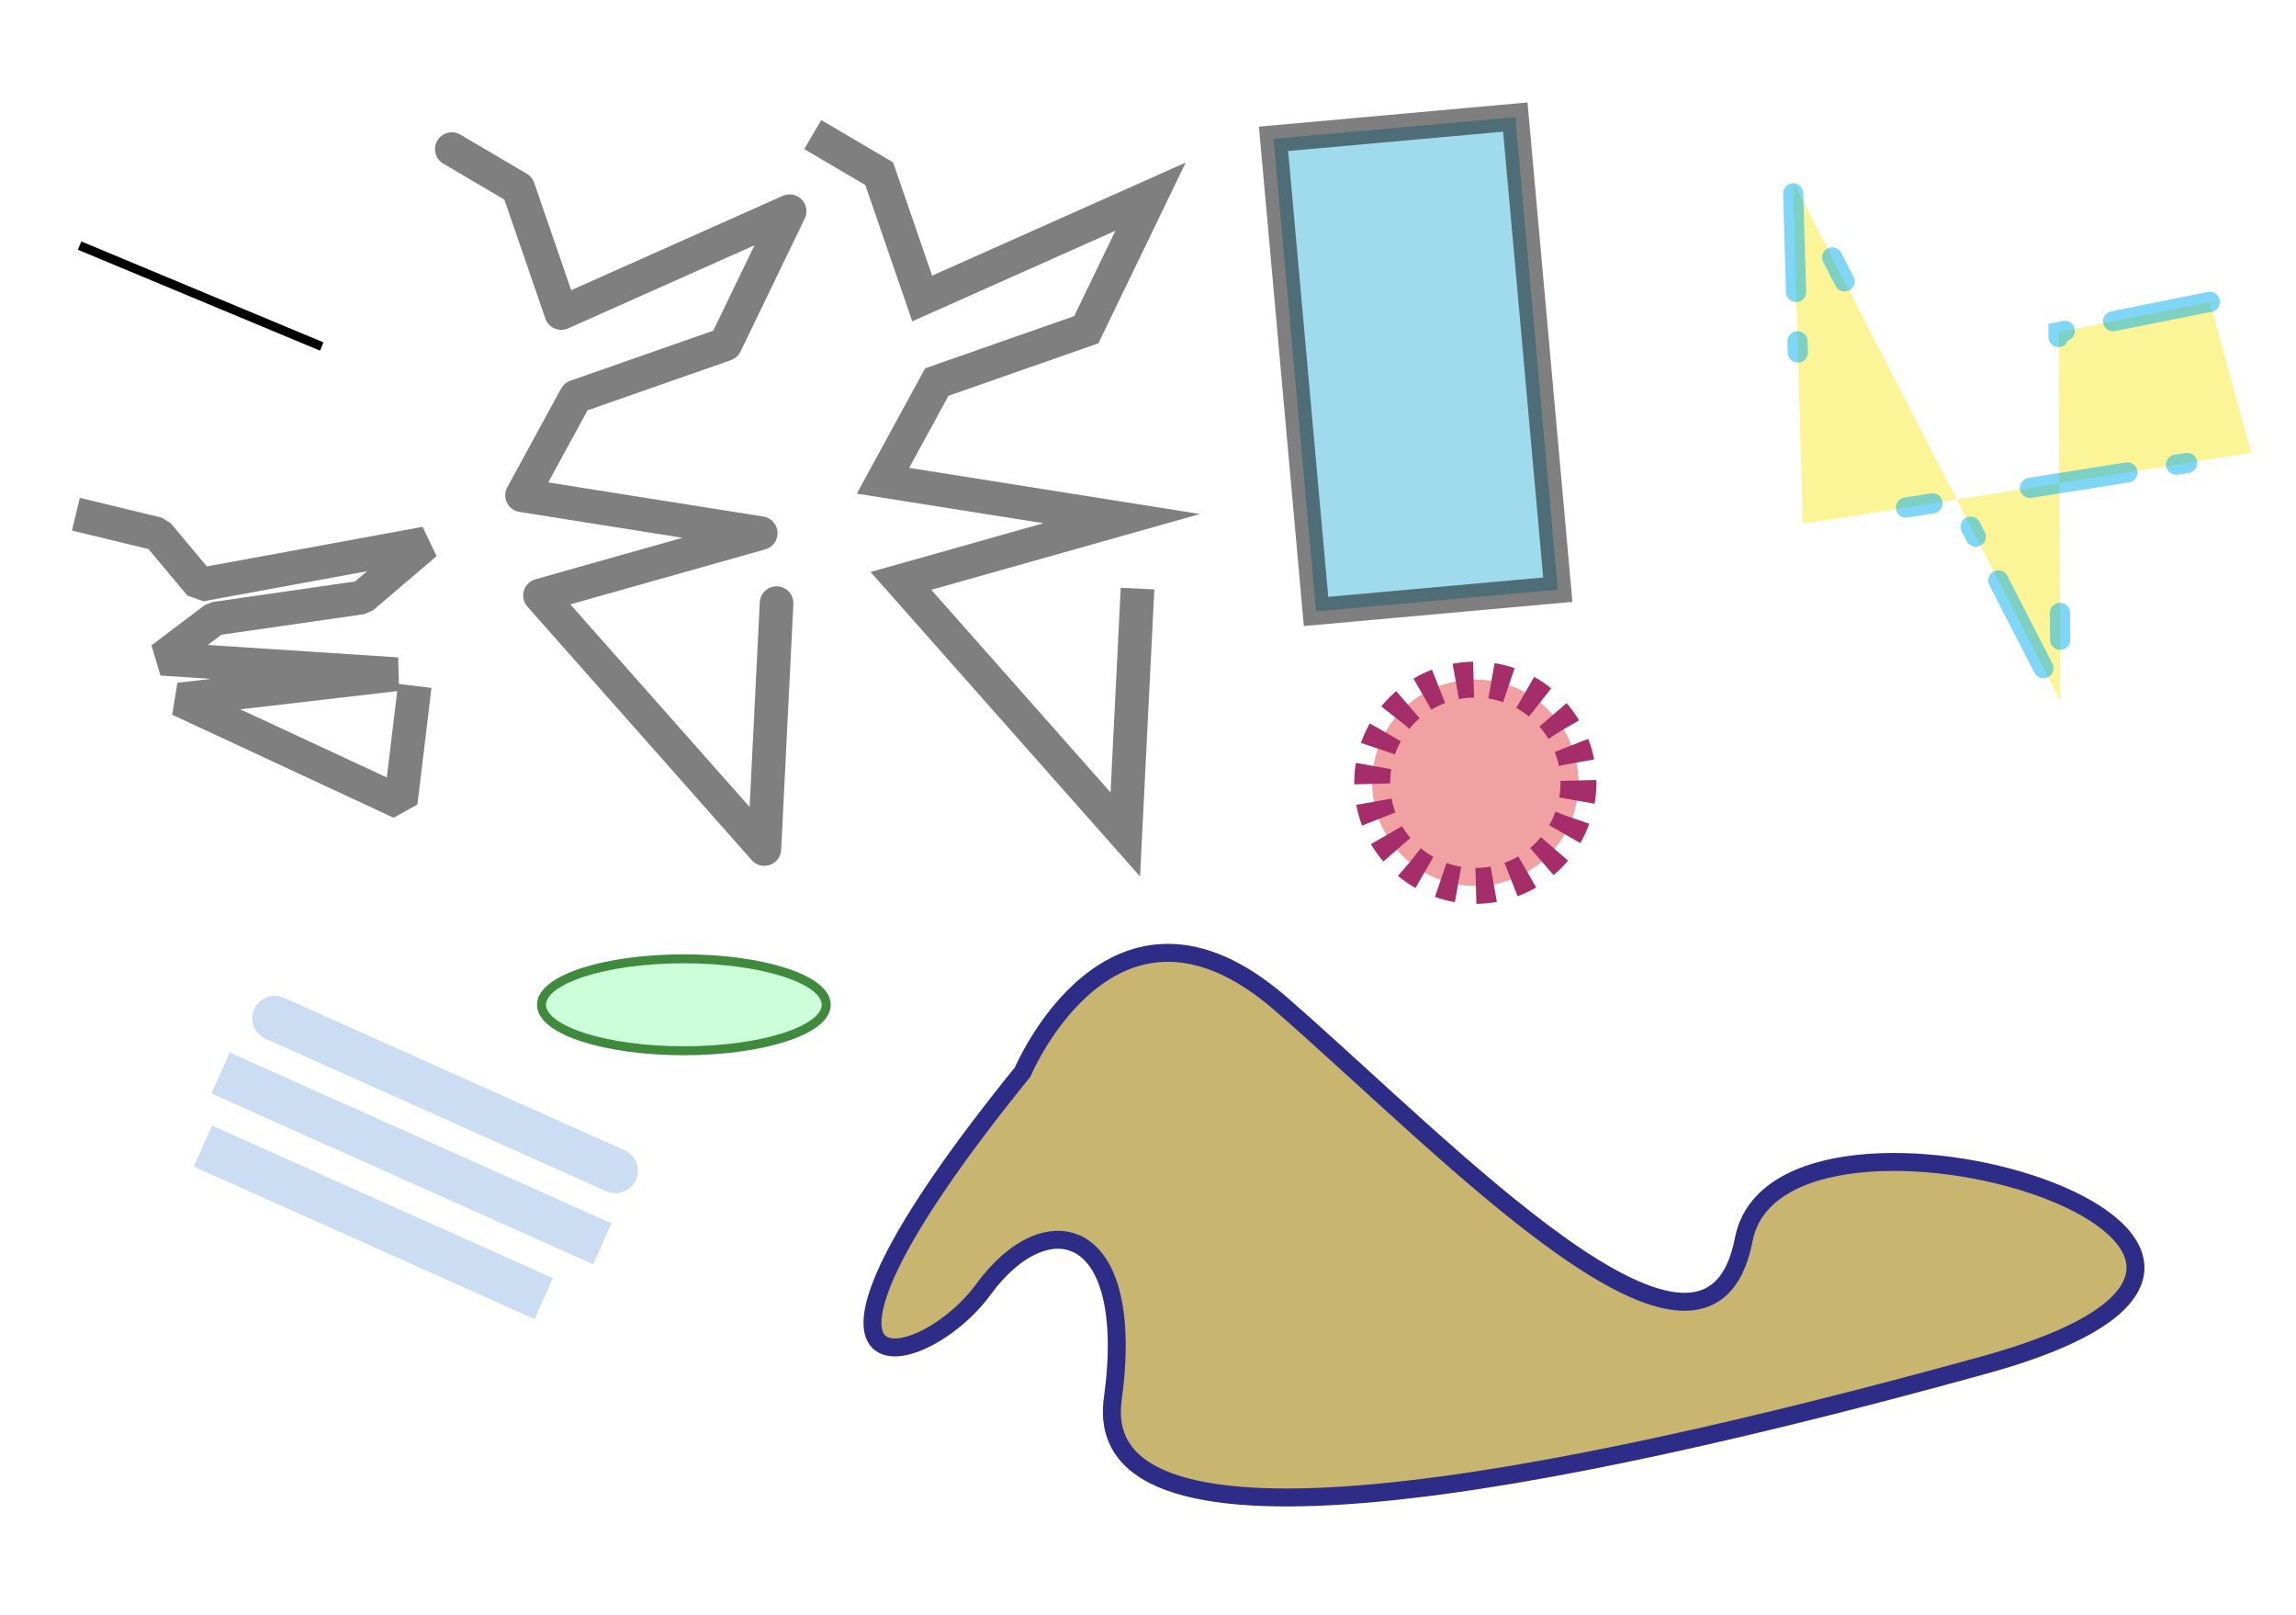
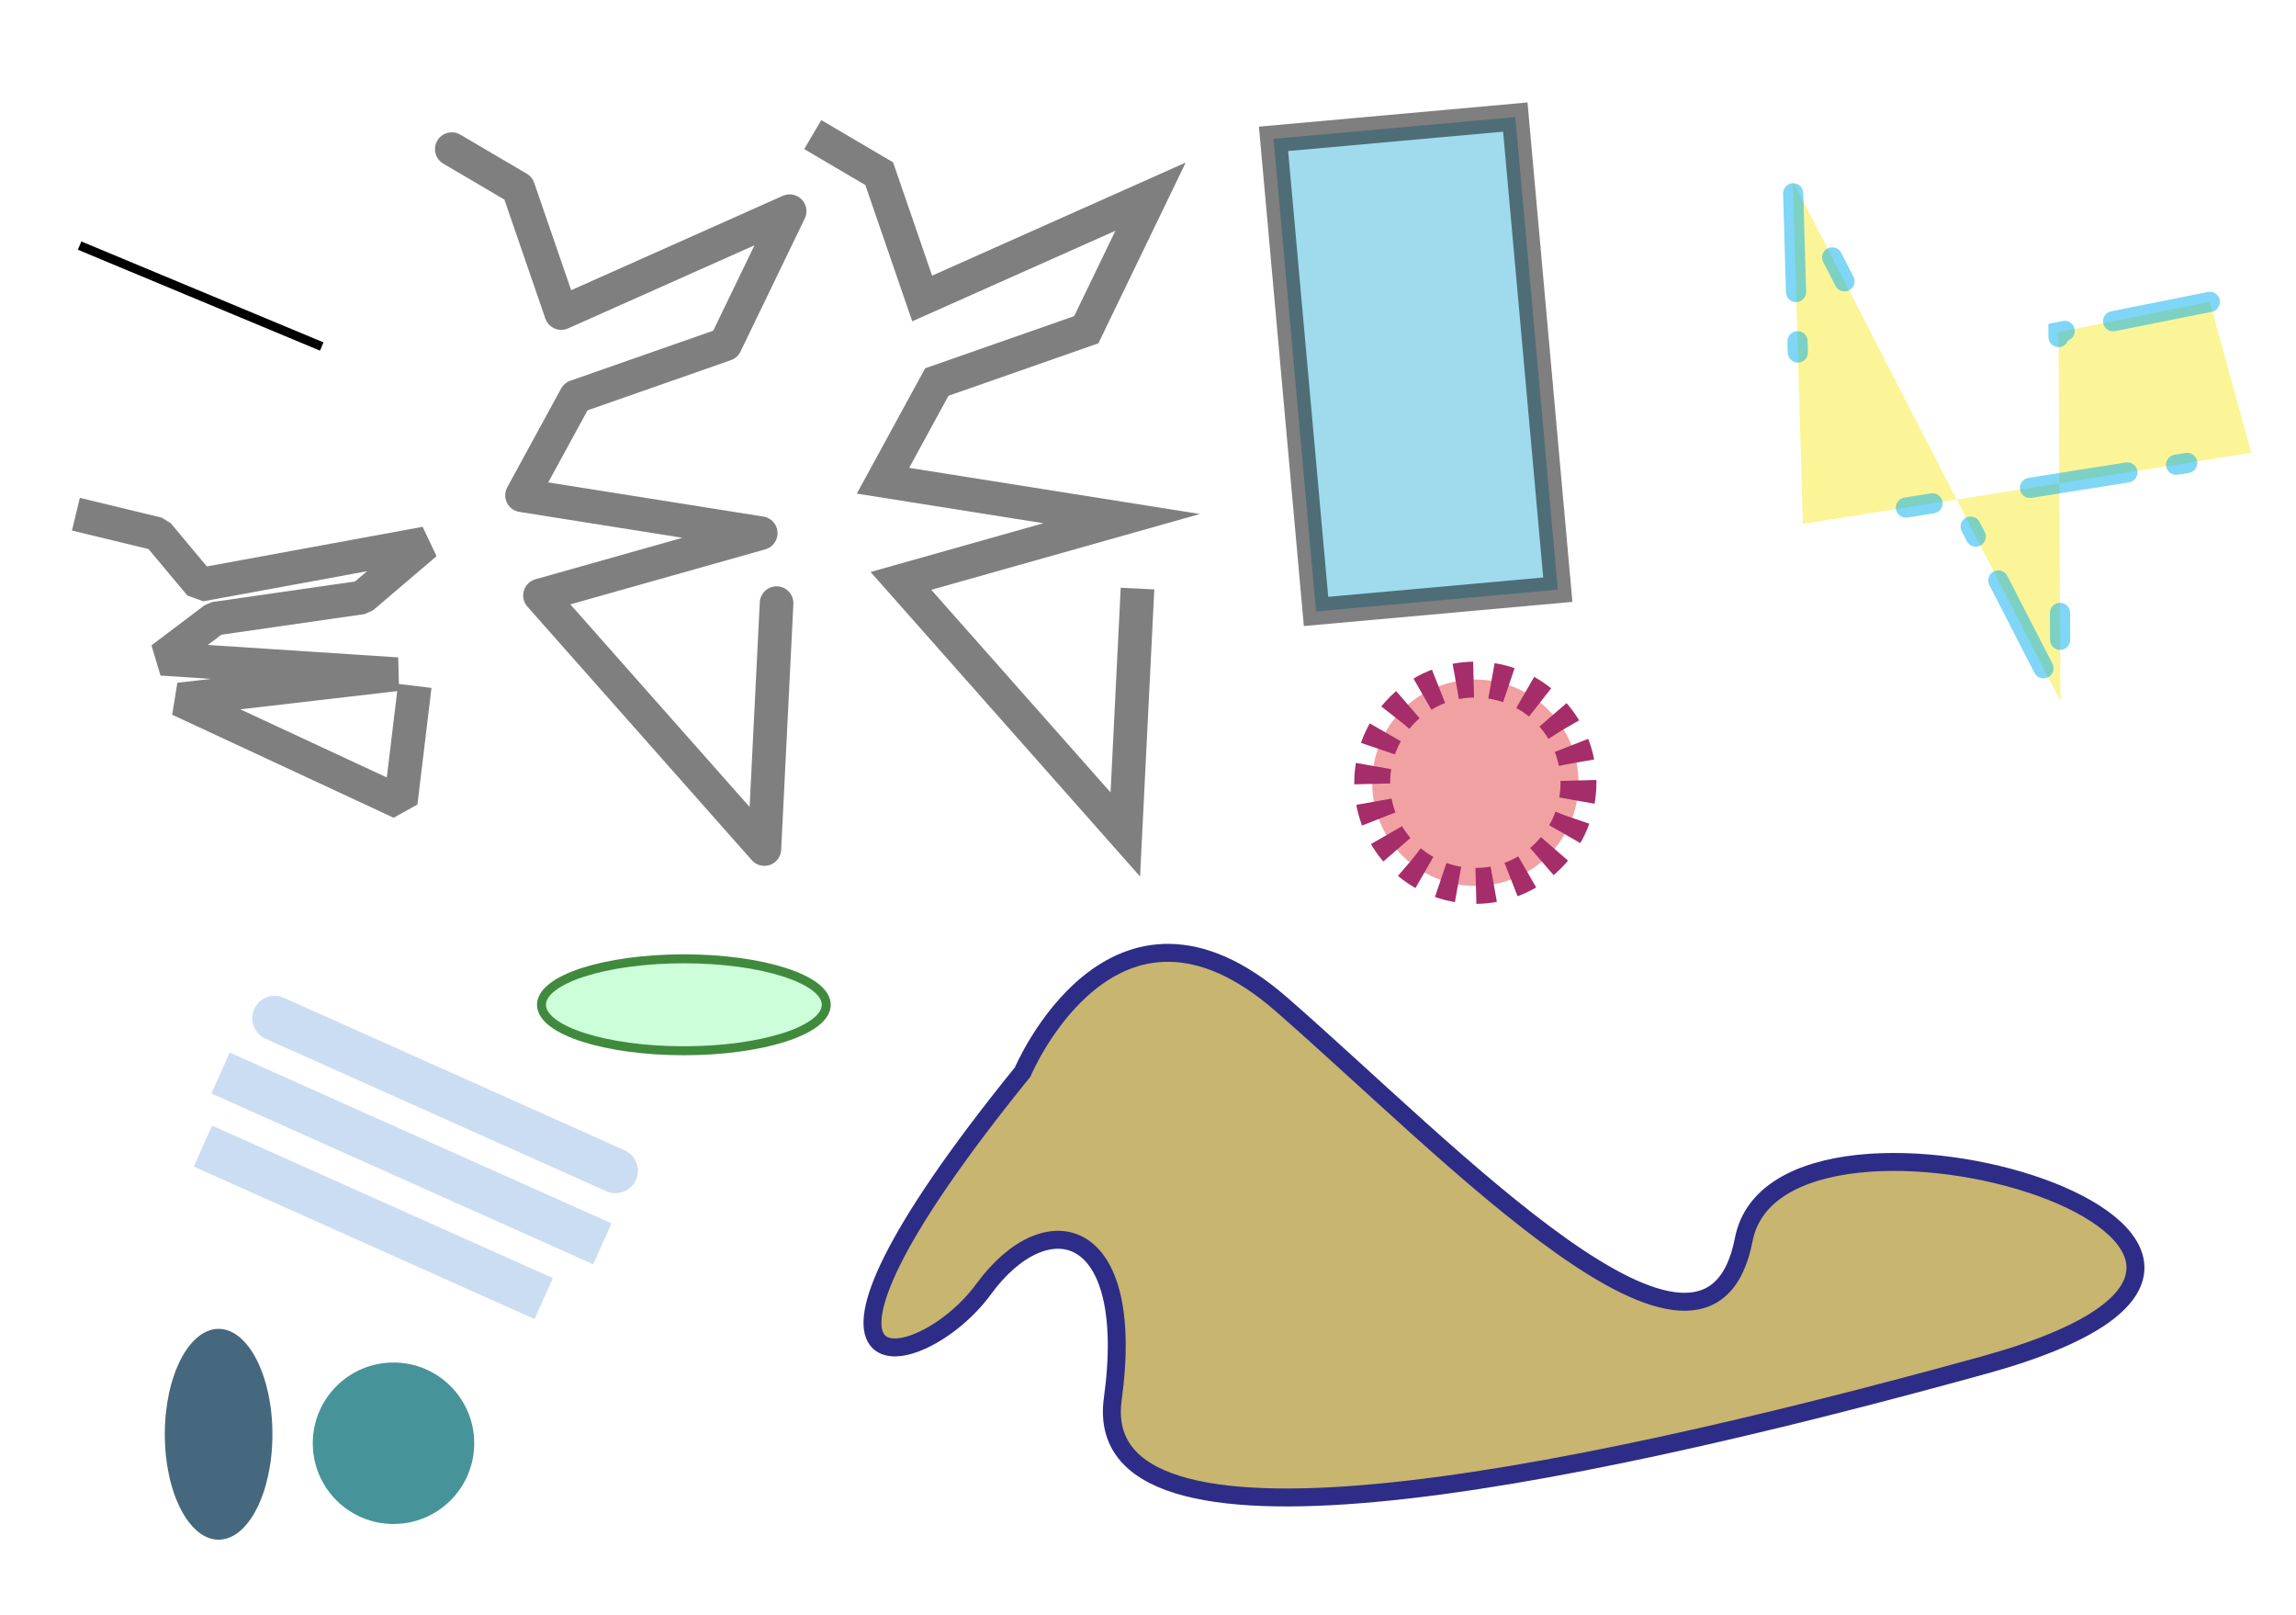
<svg xmlns="http://www.w3.org/2000/svg" version="1.2" baseProfile="tiny" id="Layer_1" x="0px" y="0px" width="1024px" height="720px" viewBox="0 0 1024 720" xml:space="preserve">
  <polyline id="polyline3069" fill="#F9ED32" fill-opacity="0.5" stroke="#00AEEF" stroke-width="9" stroke-linecap="round" stroke-miterlimit="5" stroke-opacity="0.5" stroke-dasharray="44,22,5,123,12,44" points="  985.57,134.601 918.073,148.1 918.948,312.688 799.575,80.603 804.075,233.595 1004.05,201.875 " />
  <polyline id="polyline3071" fill="none" stroke="#000000" stroke-width="15" stroke-linecap="square" stroke-linejoin="bevel" stroke-miterlimit="500" stroke-opacity="0.5" points="  41.145,231.028 70.398,238.107 89.32,260.718 189.838,242.268 161.546,266.374 95.753,275.853 72.068,293.729 177.113,300.593   79.963,311.877 178.723,357.806 184.096,313.265 " />
  <path id="path3073" fill="#C7B570" stroke="#2D2D87" stroke-width="8" stroke-linecap="round" stroke-miterlimit="5" d="  M456.091,477.991c0,0,40.203-95.653,115.249-30.33c75.047,65.323,190.289,187.81,206.371,104.981  c16.082-82.82,301.516,2.334,107.203,55.991c-194.313,53.655-399.35,93.313-388.624,15.162  c10.719-78.152-29.48-87.483-57.624-48.992C410.524,613.302,334.14,628.469,456.091,477.991z" />
  <circle id="circle3075" fill="#EB7A79" fill-opacity="0.7" stroke="#A52D6A" stroke-width="16" stroke-miterlimit="22" stroke-dasharray="8,8,0,0,0,0" cx="657.99" cy="348.999" r="46" />
  <rect id="rect3077" x="525.602" y="108.266" transform="matrix(0.0896 0.996 -0.996 0.0896 736.5558 -480.9998)" fill="#9FDBED" stroke="#000000" stroke-width="12" stroke-miterlimit="500" stroke-opacity="0.5" width="211.566" height="108.26" />
  <line id="line3079" fill="none" stroke="#518DD4" stroke-width="20" stroke-linecap="round" stroke-miterlimit="500" stroke-opacity="0.3" x1="122.5" y1="454" x2="274.5" y2="522" />
  <line id="line3081" fill="none" stroke="#518DD4" stroke-width="20" stroke-linecap="square" stroke-miterlimit="500" stroke-opacity="0.3" x1="107.5" y1="482.5" x2="259.5" y2="550.5" />
  <line id="line3083" fill="none" stroke="#518DD4" stroke-width="20" stroke-miterlimit="500" stroke-opacity="0.3" x1="90.5" y1="511" x2="242.5" y2="579" />
  <polyline id="polyline3085" fill="none" stroke="#000000" stroke-width="15" stroke-linecap="round" stroke-linejoin="round" stroke-miterlimit="500" stroke-opacity="0.5" points="  201.5,66.5 231.142,83.924 250.315,139.574 352.164,94.167 323.5,153.5 256.834,176.833 232.834,220.833 339.273,237.723   240.834,265.5 340.904,378.551 346.349,268.919 " />
  <polyline id="polyline3087" fill="none" stroke="#000000" stroke-width="15" stroke-miterlimit="500" stroke-opacity="0.5" points="  362.477,60.01 392.115,77.433 411.288,133.084 513.144,87.677 484.477,147.01 417.81,170.344 393.81,214.344 500.246,231.233   401.81,259.01 501.88,372.06 507.323,262.428 " />
  <path id="path3089" fill="none" stroke="#000000" stroke-width="15" stroke-linecap="round" stroke-linejoin="round" stroke-miterlimit="500" d="  M144.5,42.5" />
  <line fill="none" stroke="#000000" stroke-width="4" stroke-miterlimit="10" x1="35.5" y1="109.5" x2="143.5" y2="154.5" />
  <ellipse fill="#CCFFD9" stroke="#408A3E" stroke-width="4" stroke-miterlimit="10" cx="305" cy="448" rx="63.5" ry="20.5" />
+   <ellipse fill="#325870" fill-opacity="0.9" cx="97.5" cy="639.5" rx="24" ry="47" />
+   <circle fill="#32898E" fill-opacity="0.9" cx="175.5" cy="643.5" r="36" />
</svg>
